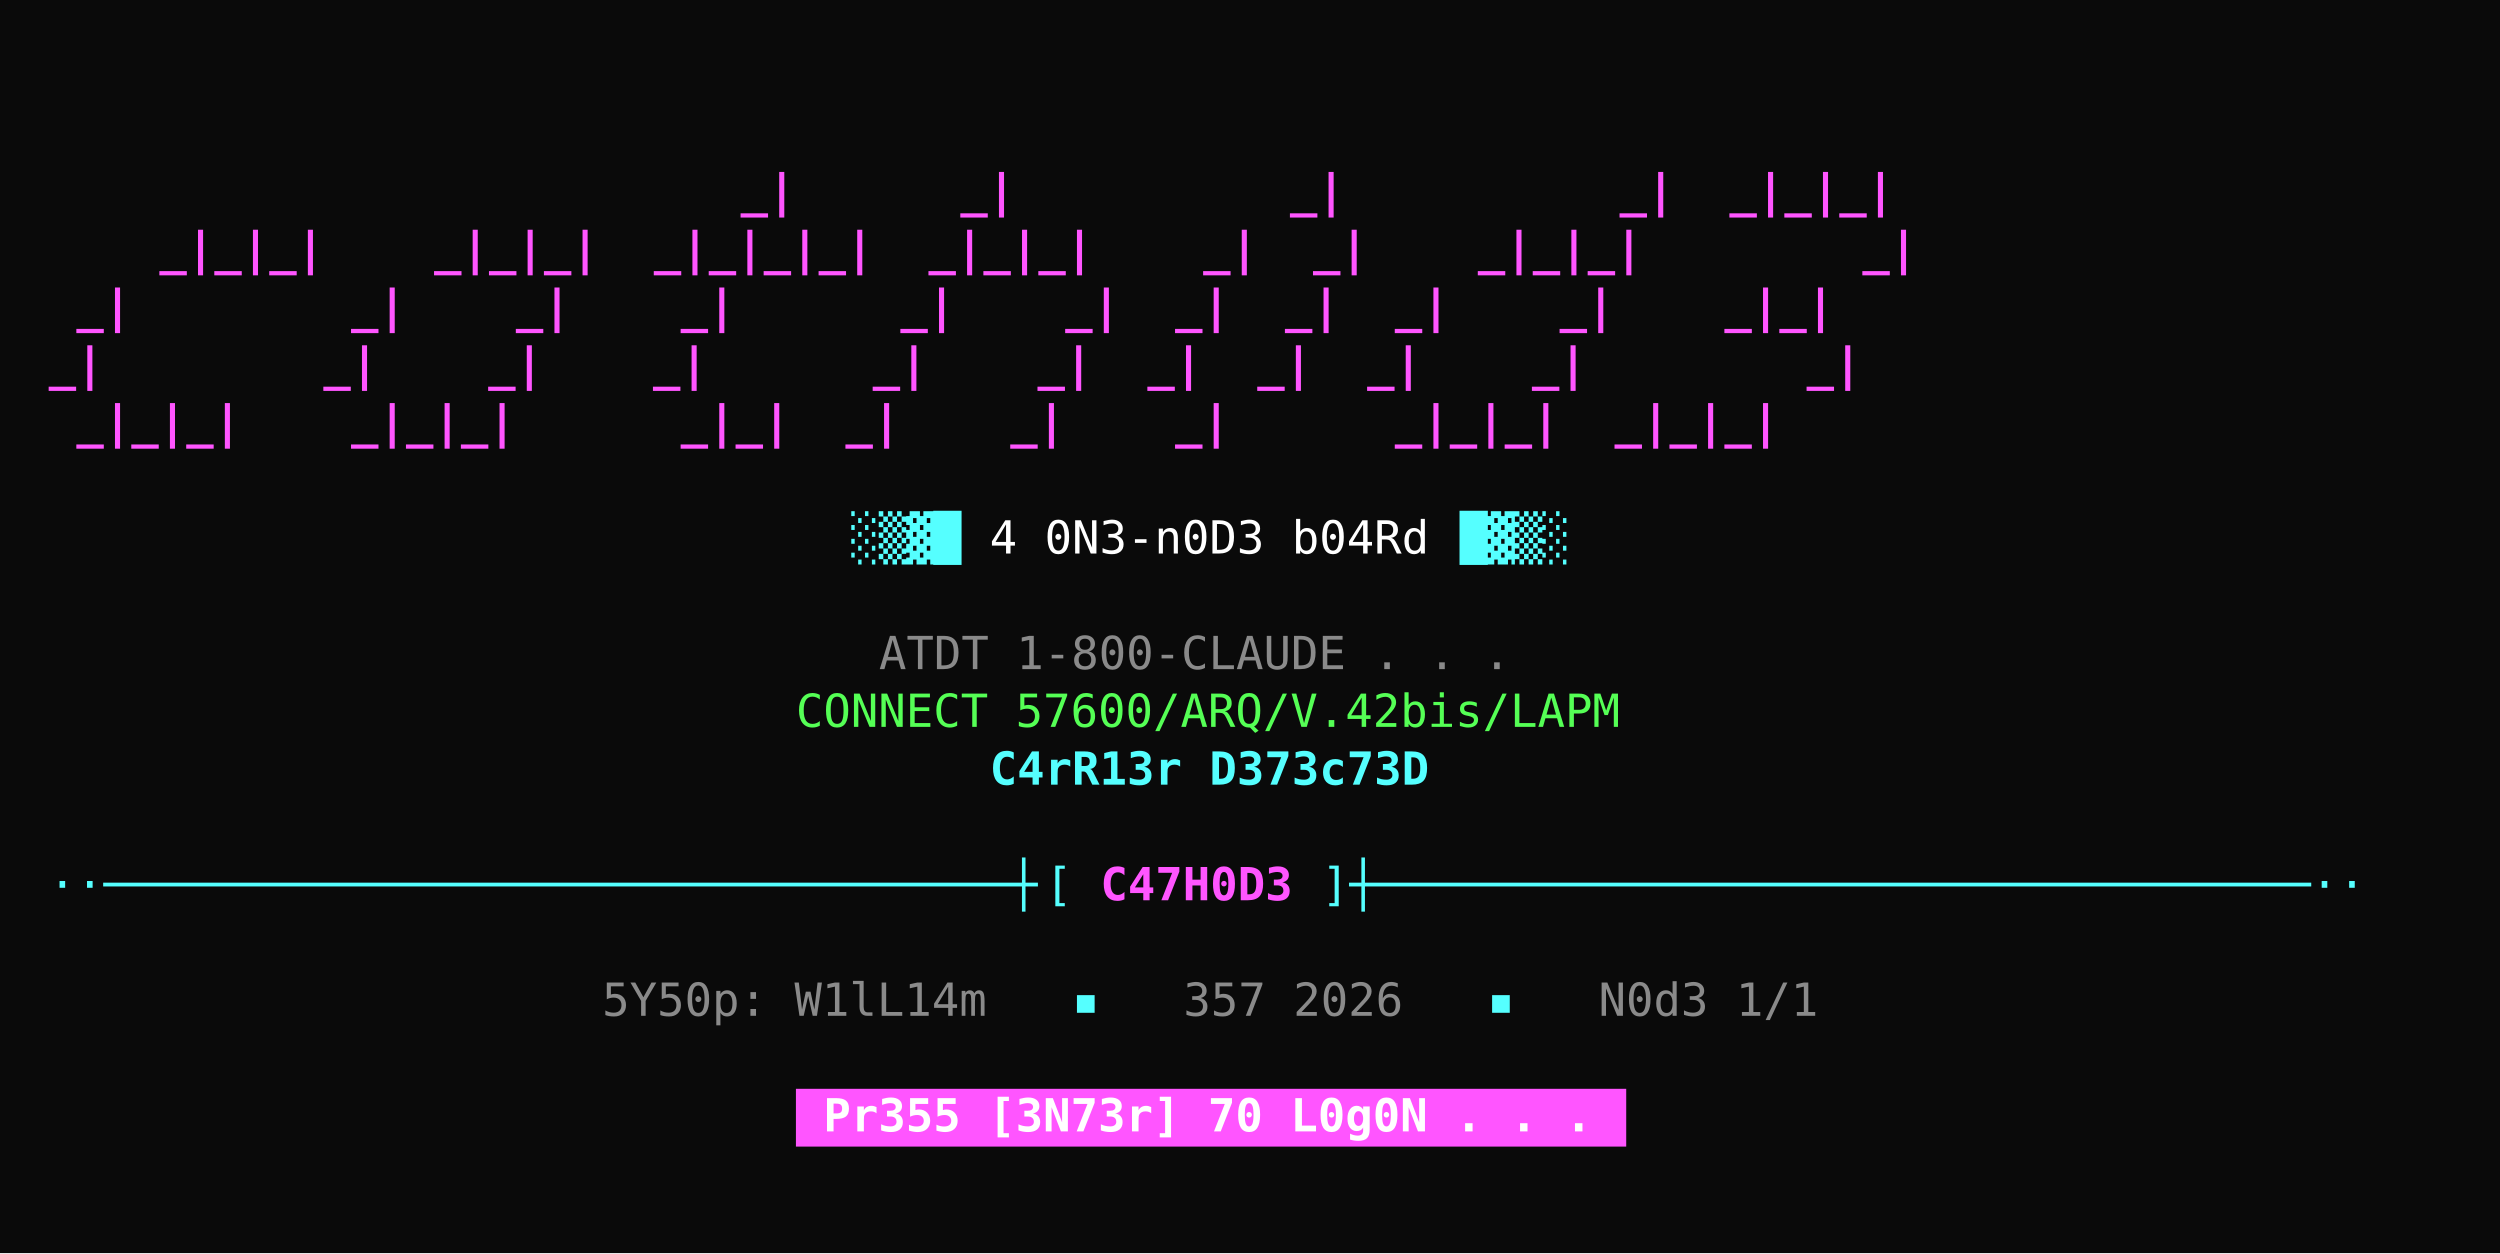
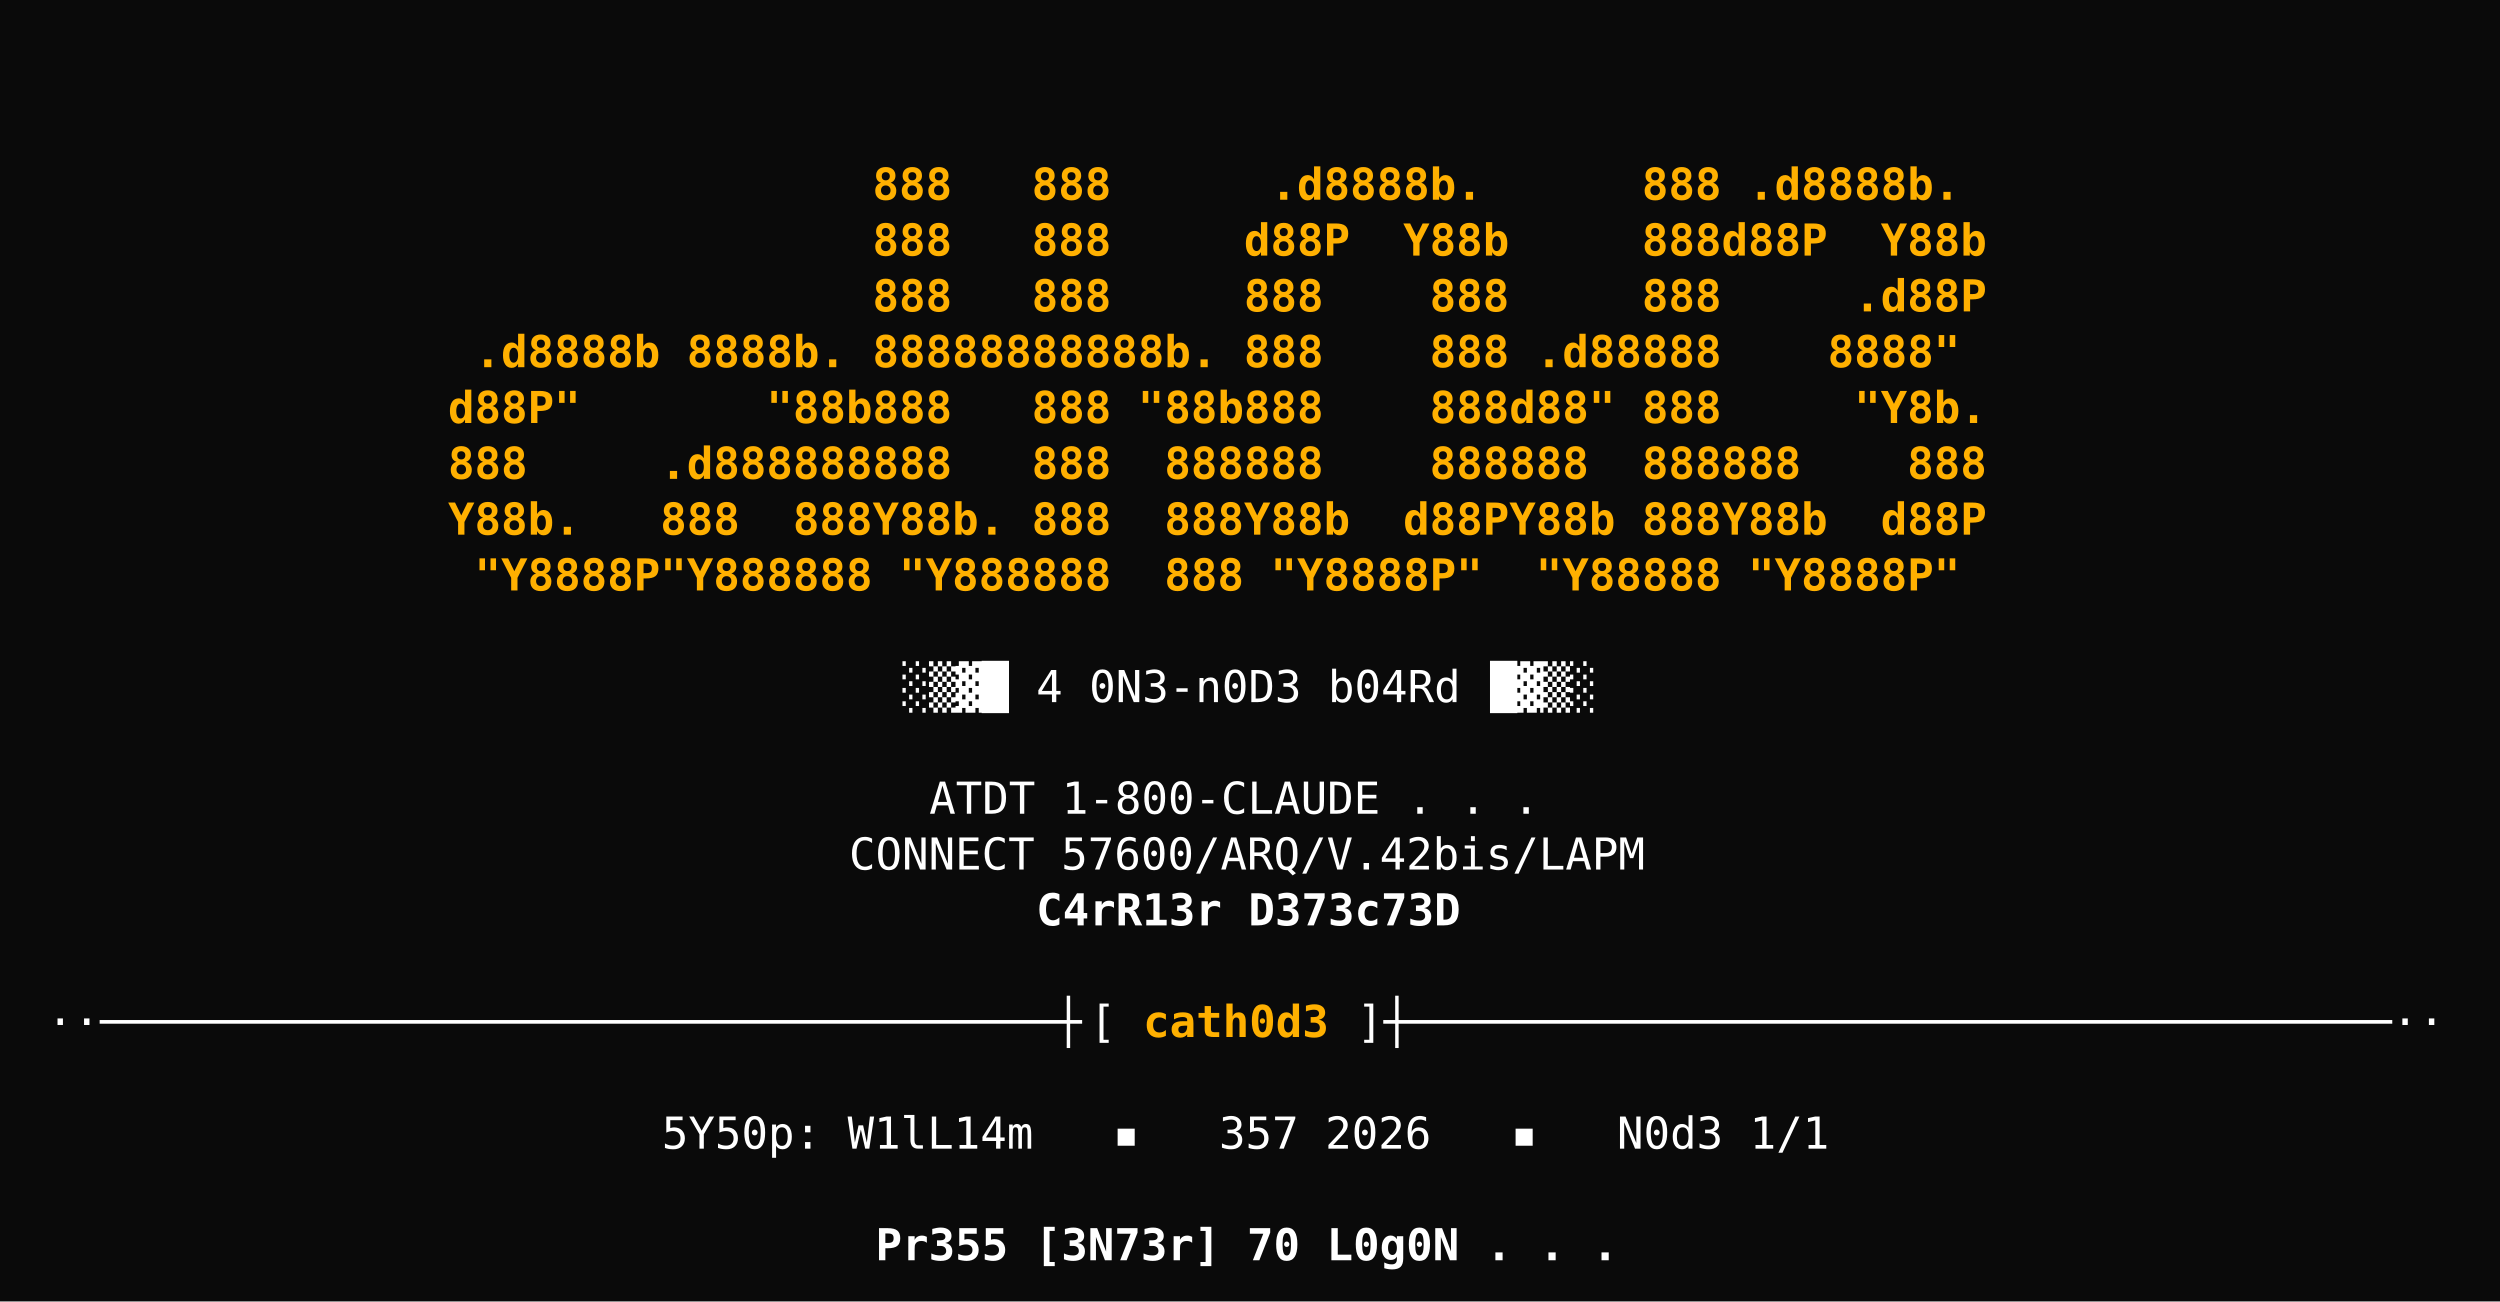
- <svg xmlns="http://www.w3.org/2000/svg" width="822" height="412" viewBox="0 0 822 412">
-   <rect width="822" height="412" fill="#0a0a0a" />
+ <svg xmlns="http://www.w3.org/2000/svg" width="851" height="443" viewBox="0 0 851 443">
+   <rect width="851" height="443" fill="#0a0a0a" />
  <text x="16.0" y="30.0" font-family="ui-monospace,'DejaVu Sans Mono',Menlo,Consolas,monospace" font-size="15" xml:space="preserve">
-     <tspan x="16.0" fill="#ffffff" font-weight="400" />
+ </text>
+   <text x="16.0" y="49.0" font-family="ui-monospace,'DejaVu Sans Mono',Menlo,Consolas,monospace" font-size="15" xml:space="preserve">
+ </text>
+   <text x="16.0" y="68.0" font-family="ui-monospace,'DejaVu Sans Mono',Menlo,Consolas,monospace" font-size="15" xml:space="preserve">
+     <tspan x="152.5" fill="#ffb000" font-weight="700">                888   888      .d8888b.      888 .d8888b.  </tspan>
  </text>
-   <text x="16.0" y="49.0" font-family="ui-monospace,'DejaVu Sans Mono',Menlo,Consolas,monospace" font-size="15" xml:space="preserve">
-     <tspan x="16.0" fill="#ffffff" font-weight="400" />
+   <text x="16.0" y="87.0" font-family="ui-monospace,'DejaVu Sans Mono',Menlo,Consolas,monospace" font-size="15" xml:space="preserve">
+     <tspan x="152.5" fill="#ffb000" font-weight="700">                888   888     d88P  Y88b     888d88P  Y88b </tspan>
  </text>
-   <text x="243.5" y="68.0" font-family="ui-monospace,'DejaVu Sans Mono',Menlo,Consolas,monospace" font-size="15" xml:space="preserve">
-     <tspan x="243.5" fill="#ff55ff" font-weight="700">_|      _|          _|          _|  _|_|_|</tspan>
-   </text>
-   <text x="52.4" y="87.0" font-family="ui-monospace,'DejaVu Sans Mono',Menlo,Consolas,monospace" font-size="15" xml:space="preserve">
-     <tspan x="52.4" fill="#ff55ff" font-weight="700">_|_|_|    _|_|_|  _|_|_|_|  _|_|_|    _|  _|    _|_|_|        _|</tspan>
-   </text>
-   <text x="25.1" y="106.0" font-family="ui-monospace,'DejaVu Sans Mono',Menlo,Consolas,monospace" font-size="15" xml:space="preserve">
-     <tspan x="25.1" fill="#ff55ff" font-weight="700">_|        _|    _|    _|      _|    _|  _|  _|  _|    _|    _|_|</tspan>
+   <text x="16.0" y="106.0" font-family="ui-monospace,'DejaVu Sans Mono',Menlo,Consolas,monospace" font-size="15" xml:space="preserve">
+     <tspan x="152.5" fill="#ffb000" font-weight="700">                888   888     888    888     888     .d88P </tspan>
  </text>
  <text x="16.0" y="125.0" font-family="ui-monospace,'DejaVu Sans Mono',Menlo,Consolas,monospace" font-size="15" xml:space="preserve">
-     <tspan x="16.0" fill="#ff55ff" font-weight="700">_|        _|    _|    _|      _|    _|  _|  _|  _|    _|        _|</tspan>
+     <tspan x="152.5" fill="#ffb000" font-weight="700"> .d8888b 8888b. 88888888888b. 888    888 .d88888    8888"  </tspan>
  </text>
-   <text x="25.1" y="144.0" font-family="ui-monospace,'DejaVu Sans Mono',Menlo,Consolas,monospace" font-size="15" xml:space="preserve">
-     <tspan x="25.1" fill="#ff55ff" font-weight="700">_|_|_|    _|_|_|      _|_|  _|    _|    _|      _|_|_|  _|_|_|</tspan>
+   <text x="16.0" y="144.0" font-family="ui-monospace,'DejaVu Sans Mono',Menlo,Consolas,monospace" font-size="15" xml:space="preserve">
+     <tspan x="152.5" fill="#ffb000" font-weight="700">d88P"       "88b888   888 "88b888    888d88" 888     "Y8b. </tspan>
  </text>
  <text x="16.0" y="163.0" font-family="ui-monospace,'DejaVu Sans Mono',Menlo,Consolas,monospace" font-size="15" xml:space="preserve">
-     <tspan x="16.0" fill="#ffffff" font-weight="400" />
+     <tspan x="152.5" fill="#ffb000" font-weight="700">888     .d888888888   888  888888    888888  888888    888 </tspan>
  </text>
-   <text x="279.9" y="182.0" font-family="ui-monospace,'DejaVu Sans Mono',Menlo,Consolas,monospace" font-size="15" xml:space="preserve">
-     <tspan x="279.9" fill="#55ffff" font-weight="400">░▒▓█ </tspan>
-     <tspan x="325.4" fill="#ffffff" font-weight="400">4 0N3-n0D3 b04Rd</tspan>
-     <tspan x="471.0" fill="#55ffff" font-weight="400"> █▓▒░</tspan>
+   <text x="16.0" y="182.0" font-family="ui-monospace,'DejaVu Sans Mono',Menlo,Consolas,monospace" font-size="15" xml:space="preserve">
+     <tspan x="152.5" fill="#ffb000" font-weight="700">Y88b.   888  888Y88b. 888  888Y88b  d88PY88b 888Y88b  d88P </tspan>
  </text>
  <text x="16.0" y="201.0" font-family="ui-monospace,'DejaVu Sans Mono',Menlo,Consolas,monospace" font-size="15" xml:space="preserve">
-     <tspan x="16.0" fill="#ffffff" font-weight="400" />
+     <tspan x="152.5" fill="#ffb000" font-weight="700"> "Y8888P"Y888888 "Y888888  888 "Y8888P"  "Y88888 "Y8888P"  </tspan>
  </text>
-   <text x="289.0" y="220.0" font-family="ui-monospace,'DejaVu Sans Mono',Menlo,Consolas,monospace" font-size="15" xml:space="preserve">
-     <tspan x="289.0" fill="#8a8a8a" font-weight="400">ATDT 1-800-CLAUDE . . .</tspan>
+   <text x="16.0" y="220.0" font-family="ui-monospace,'DejaVu Sans Mono',Menlo,Consolas,monospace" font-size="15" xml:space="preserve">
+ </text>
+   <text x="16.0" y="239.0" font-family="ui-monospace,'DejaVu Sans Mono',Menlo,Consolas,monospace" font-size="15" xml:space="preserve">
+     <tspan x="307.2" fill="#ffffff" font-weight="400">░▒▓█ </tspan>
+     <tspan x="352.7" fill="#ffffff" font-weight="400">4 0N3-n0D3 b04Rd</tspan>
+     <tspan x="498.3" fill="#ffffff" font-weight="400"> █▓▒░</tspan>
  </text>
-   <text x="261.7" y="239.0" font-family="ui-monospace,'DejaVu Sans Mono',Menlo,Consolas,monospace" font-size="15" xml:space="preserve">
-     <tspan x="261.7" fill="#55ff55" font-weight="400">CONNECT 57600/ARQ/V.42bis/LAPM</tspan>
-   </text>
-   <text x="325.4" y="258.0" font-family="ui-monospace,'DejaVu Sans Mono',Menlo,Consolas,monospace" font-size="15" xml:space="preserve">
-     <tspan x="325.4" fill="#55ffff" font-weight="700">C4rR13r D373c73D</tspan>
-   </text>
+   <text x="16.0" y="258.0" font-family="ui-monospace,'DejaVu Sans Mono',Menlo,Consolas,monospace" font-size="15" xml:space="preserve">
+ </text>
  <text x="16.0" y="277.0" font-family="ui-monospace,'DejaVu Sans Mono',Menlo,Consolas,monospace" font-size="15" xml:space="preserve">
-     <tspan x="16.0" fill="#ffffff" font-weight="400" />
+     <tspan x="316.3" fill="#ffffff" font-weight="400">ATDT 1-800-CLAUDE . . .</tspan>
  </text>
  <text x="16.0" y="296.0" font-family="ui-monospace,'DejaVu Sans Mono',Menlo,Consolas,monospace" font-size="15" xml:space="preserve">
-     <tspan x="16.0" fill="#55ffff" font-weight="400">··─────────────────────────────────┼</tspan>
-     <tspan x="343.6" fill="#55ffff" font-weight="400">[ </tspan>
-     <tspan x="361.8" fill="#ff55ff" font-weight="700">C47H0D3</tspan>
-     <tspan x="425.5" fill="#55ffff" font-weight="400"> ]</tspan>
-     <tspan x="443.7" fill="#55ffff" font-weight="400">┼──────────────────────────────────··</tspan>
+     <tspan x="289.0" fill="#ffffff" font-weight="400">CONNECT 57600/ARQ/V.42bis/LAPM</tspan>
  </text>
  <text x="16.0" y="315.0" font-family="ui-monospace,'DejaVu Sans Mono',Menlo,Consolas,monospace" font-size="15" xml:space="preserve">
-     <tspan x="16.0" fill="#ffffff" font-weight="400" />
+     <tspan x="352.7" fill="#ffffff" font-weight="700">C4rR13r D373c73D</tspan>
  </text>
-   <text x="198.0" y="334.0" font-family="ui-monospace,'DejaVu Sans Mono',Menlo,Consolas,monospace" font-size="15" xml:space="preserve">
-     <tspan x="198.0" fill="#8a8a8a" font-weight="400">5Y50p: W1lL14m</tspan>
-     <tspan x="325.4" fill="#55ffff" font-weight="400">   ▪   </tspan>
-     <tspan x="389.1" fill="#8a8a8a" font-weight="400">357 2026</tspan>
-     <tspan x="461.9" fill="#55ffff" font-weight="400">   ▪   </tspan>
-     <tspan x="525.6" fill="#8a8a8a" font-weight="400">N0d3 1/1</tspan>
+   <text x="16.0" y="334.0" font-family="ui-monospace,'DejaVu Sans Mono',Menlo,Consolas,monospace" font-size="15" xml:space="preserve">
+ </text>
+   <text x="16.0" y="353.0" font-family="ui-monospace,'DejaVu Sans Mono',Menlo,Consolas,monospace" font-size="15" xml:space="preserve">
+     <tspan x="16.0" fill="#ffffff" font-weight="400">··────────────────────────────────────┼</tspan>
+     <tspan x="370.9" fill="#ffffff" font-weight="400">[ </tspan>
+     <tspan x="389.1" fill="#ffb000" font-weight="700">cath0d3</tspan>
+     <tspan x="452.8" fill="#ffffff" font-weight="400"> ]</tspan>
+     <tspan x="471.0" fill="#ffffff" font-weight="400">┼─────────────────────────────────────··</tspan>
  </text>
-   <text x="16.0" y="353.0" font-family="ui-monospace,'DejaVu Sans Mono',Menlo,Consolas,monospace" font-size="15" xml:space="preserve">
-     <tspan x="16.0" fill="#ffffff" font-weight="400" />
+   <text x="16.0" y="372.0" font-family="ui-monospace,'DejaVu Sans Mono',Menlo,Consolas,monospace" font-size="15" xml:space="preserve">
+ </text>
+   <text x="16.0" y="391.0" font-family="ui-monospace,'DejaVu Sans Mono',Menlo,Consolas,monospace" font-size="15" xml:space="preserve">
+     <tspan x="225.3" fill="#ffffff" font-weight="400">5Y50p: W1lL14m   ▪   357 2026   ▪   N0d3 1/1</tspan>
  </text>
-   <rect x="261.7" y="358.0" width="273.0" height="19.0" fill="#ff55ff" />
-   <text x="261.7" y="372.0" font-family="ui-monospace,'DejaVu Sans Mono',Menlo,Consolas,monospace" font-size="15" xml:space="preserve">
-     <tspan x="261.7" fill="#ffffff" font-weight="700"> Pr355 [3N73r] 70 L0g0N . . . </tspan>
-   </text>
-   <text x="16.0" y="391.0" font-family="ui-monospace,'DejaVu Sans Mono',Menlo,Consolas,monospace" font-size="15" xml:space="preserve">
-     <tspan x="16.0" fill="#ffffff" font-weight="400" />
+   <text x="16.0" y="410.0" font-family="ui-monospace,'DejaVu Sans Mono',Menlo,Consolas,monospace" font-size="15" xml:space="preserve">
+ </text>
+   <text x="16.0" y="429.0" font-family="ui-monospace,'DejaVu Sans Mono',Menlo,Consolas,monospace" font-size="15" xml:space="preserve">
+     <tspan x="289.0" fill="#ffffff" font-weight="700"> Pr355 [3N73r] 70 L0g0N . . . </tspan>
  </text>
</svg>
